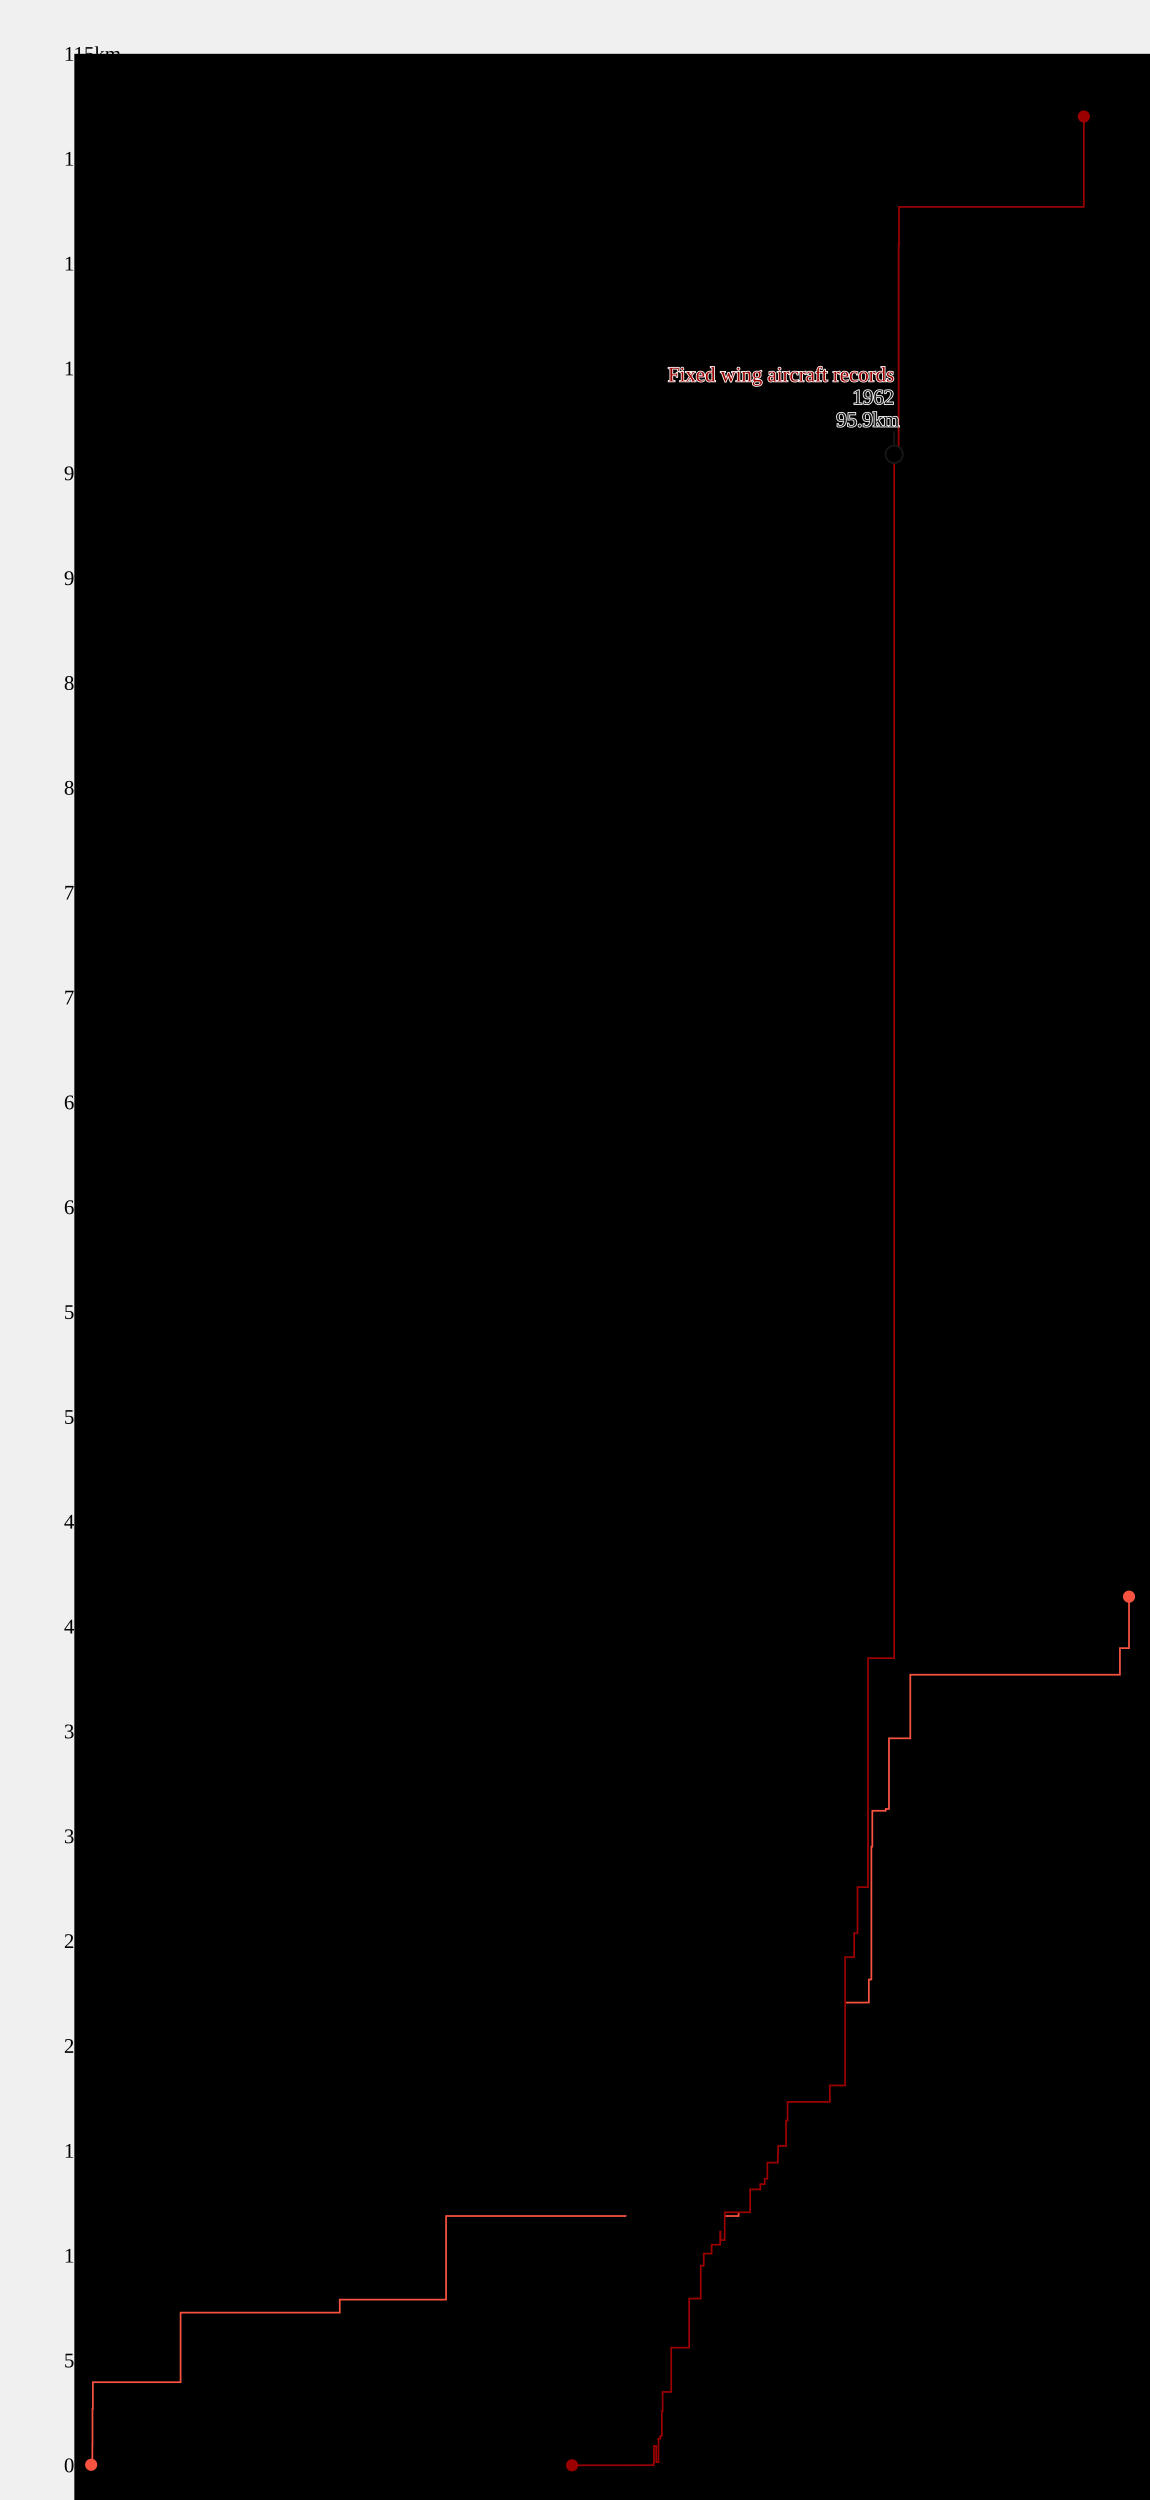
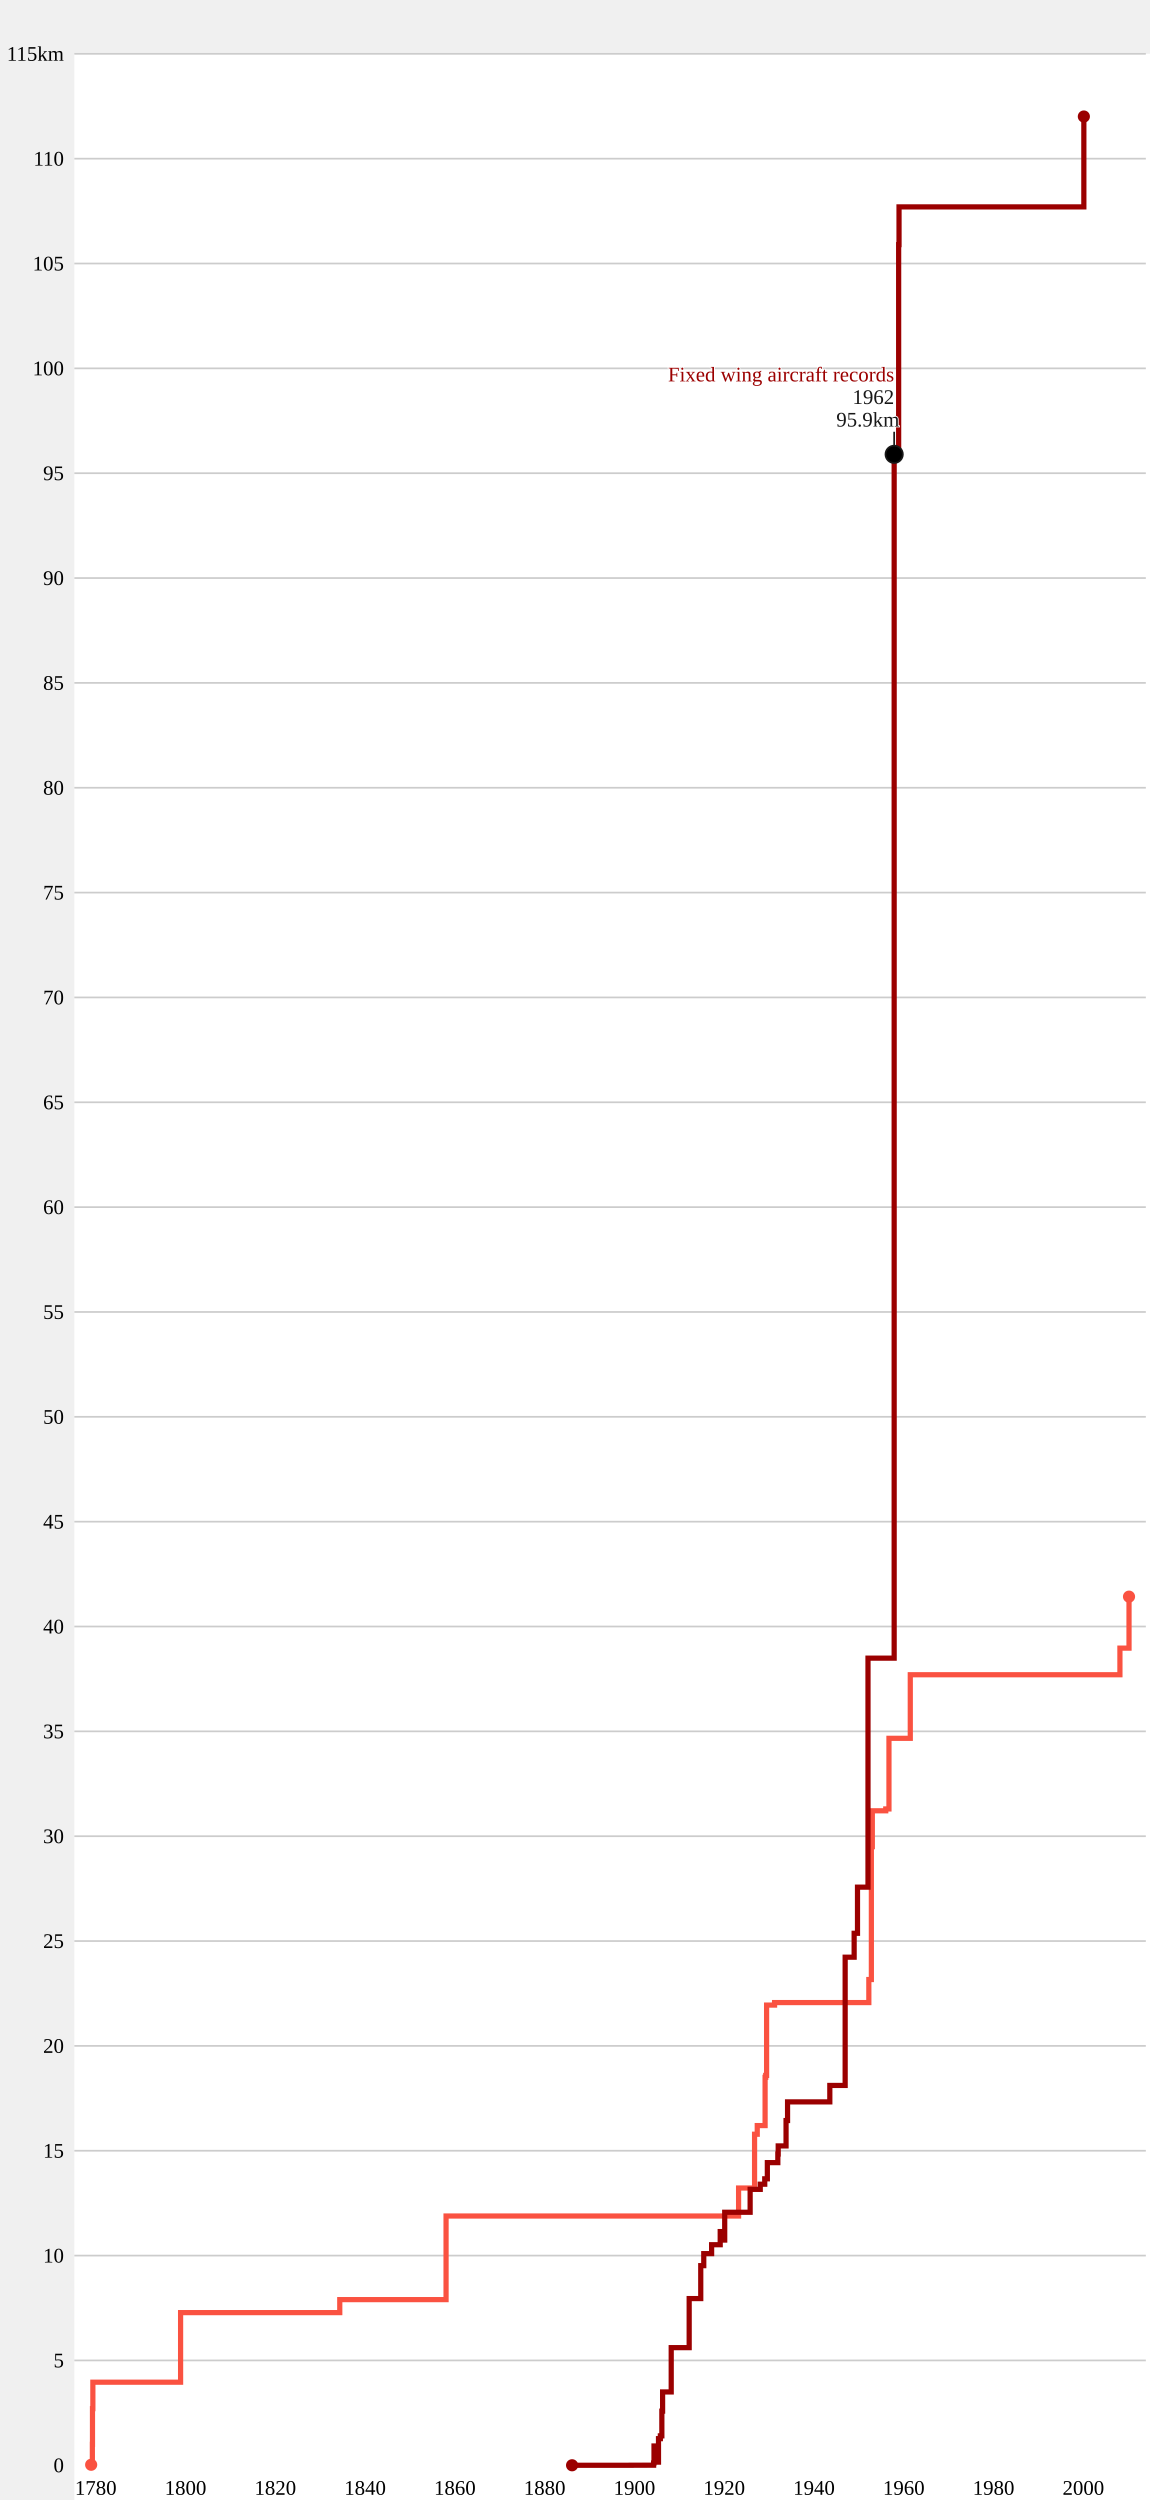
<svg xmlns="http://www.w3.org/2000/svg" class="svg-main" role="graphics-datachart" aria-label="Line chart with 2 lines" width="662" height="1440">
  <g>
    <g transform="translate(42.82031,31)">
-       <rect class="bg" width="662" height="1440" />
+       <rect class="bg" style="fill:#fff" width="662" height="1440" />
      <g>
-         <g class="y-grid-lines grid-y datawrapper-hBToO-1fn7900">
+         <g class="y-grid-lines grid-y datawrapper-hBToO-1fn7900" style="stroke:#ccc">
          <line class="y-grid-line major" transform="translate(0,1328.609)" x2="617.18" />
          <line class="y-grid-line major" transform="translate(0,1268.217)" x2="617.18" />
          <line class="y-grid-line major" transform="translate(0,1207.826)" x2="617.18" />
          <line class="y-grid-line major" transform="translate(0,1147.435)" x2="617.18" />
          <line class="y-grid-line major" transform="translate(0,1087.043)" x2="617.18" />
          <line class="y-grid-line major" transform="translate(0,1026.652)" x2="617.18" />
          <line class="y-grid-line major" transform="translate(0,966.2609)" x2="617.18" />
          <line class="y-grid-line major" transform="translate(0,905.8696)" x2="617.18" />
          <line class="y-grid-line major" transform="translate(0,845.4783)" x2="617.18" />
          <line class="y-grid-line major" transform="translate(0,785.087)" x2="617.18" />
          <line class="y-grid-line major" transform="translate(0,724.6957)" x2="617.18" />
          <line class="y-grid-line major" transform="translate(0,664.3043)" x2="617.18" />
          <line class="y-grid-line major" transform="translate(0,603.913)" x2="617.18" />
          <line class="y-grid-line major" transform="translate(0,543.5217)" x2="617.18" />
          <line class="y-grid-line major" transform="translate(0,483.1304)" x2="617.18" />
          <line class="y-grid-line major" transform="translate(0,422.7391)" x2="617.18" />
          <line class="y-grid-line major" transform="translate(0,362.3478)" x2="617.18" />
          <line class="y-grid-line major" transform="translate(0,301.9565)" x2="617.18" />
          <line class="y-grid-line major" transform="translate(0,241.5652)" x2="617.18" />
          <line class="y-grid-line major" transform="translate(0,181.1739)" x2="617.18" />
          <line class="y-grid-line major" transform="translate(0,120.7826)" x2="617.18" />
          <line class="y-grid-line major" transform="translate(0,60.3913)" x2="617.18" />
          <line class="y-grid-line major" transform="translate(0,0)" x2="617.18" />
        </g>
      </g>
      <g>
        <g class="lines">
-           <g class="line" style="opacity: 1;">
+           <g class="line" style="opacity: 1;fill:none;stroke-width:3px;">
            <path role="graphics-dataline" aria-datascales="x-axis, y-axis" aria-dataproperty="x,y" aria-label="Line showing 60 values for &quot;ballon&quot;." aria-datavariables="date, ballon" aria-datavaluearray="[&quot;1783-08-15&quot;, 0.024],[&quot;1783-10-19&quot;, 0.081],[&quot;1783-10-19&quot;, 0.105],[&quot;1783-11-21&quot;, 1],[&quot;1783-12-01&quot;, 2.7],[&quot;1784-01-01&quot;, 3.962],[&quot;1803-07-18&quot;, 7.28],[&quot;1839-01-01&quot;, 7.9],[&quot;1862-09-05&quot;, 11.887],[&quot;1890-10-01&quot;, 11.887],[&quot;1903-12-01&quot;, 11.887],[&quot;1906-10-01&quot;, 11.887],[&quot;1906-12-01&quot;, 11.887],[&quot;1908-12-01&quot;, 11.887],[&quot;1909-01-01&quot;, 11.887],[&quot;1909-07-01&quot;, 11.887],[&quot;1910-01-01&quot;, 11.887],[&quot;1910-06-01&quot;, 11.887],[&quot;1910-10-01&quot;, 11.887],[&quot;1910-12-01&quot;, 11.887],[&quot;1912-11-01&quot;, 11.887],[&quot;1916-11-01&quot;, 11.887],[&quot;1919-06-01&quot;, 11.887],[&quot;1920-02-01&quot;, 11.887],[&quot;1921-11-01&quot;, 11.887],[&quot;1923-10-01&quot;, 11.887],[&quot;1923-11-01&quot;, 11.887],[&quot;1924-10-01&quot;, 11.887],[&quot;1927-11-04&quot;, 13.222],[&quot;1930-06-01&quot;, 13.222],[&quot;1931-05-27&quot;, 15.787],[&quot;1932-01-01&quot;, 16.2],[&quot;1932-09-01&quot;, 16.2],[&quot;1933-09-01&quot;, 16.2],[&quot;1933-09-30&quot;, 18.501],[&quot;1933-11-20&quot;, 18.592],[&quot;1934-01-30&quot;, 21.946],[&quot;1934-04-01&quot;, 21.946],[&quot;1935-11-10&quot;, 22.066],[&quot;1936-08-01&quot;, 22.066],[&quot;1936-09-01&quot;, 22.066],[&quot;1938-06-01&quot;, 22.066],[&quot;1938-10-01&quot;, 22.066],[&quot;1948-03-01&quot;, 22.066],[&quot;1951-08-01&quot;, 22.066],[&quot;1953-08-01&quot;, 22.066],[&quot;1954-05-01&quot;, 22.066],[&quot;1956-09-01&quot;, 22.066],[&quot;1956-11-08&quot;, 23.165],[&quot;1957-06-02&quot;, 29.5],[&quot;1957-08-19&quot;, 31.212],[&quot;1960-08-16&quot;, 31.3],[&quot;1961-05-04&quot;, 34.668],[&quot;1962-07-01&quot;, 34.668],[&quot;1963-07-01&quot;, 34.668],[&quot;1963-08-01&quot;, 34.668],[&quot;1966-02-02&quot;, 37.7],[&quot;2004-10-01&quot;, 37.7],[&quot;2012-10-14&quot;, 38.969],[&quot;2014-10-24&quot;, 41.424]" d="M9.686,1388.71L10.146,1388.71L10.146,1388.022L10.146,1388.022L10.146,1387.732L10.38,1387.732L10.38,1376.922L10.451,1376.922L10.451,1356.389L10.67,1356.389L10.67,1341.146L61.197,1341.146L61.197,1301.07L152.885,1301.07L152.885,1293.582L214.109,1293.582L214.109,1245.426L286.696,1245.426L286.696,1245.426L320.735,1245.426L320.735,1245.426L328.062,1245.426L328.062,1245.426L328.494,1245.426L328.494,1245.426L333.669,1245.426L333.669,1245.426L333.889,1245.426L333.889,1245.426L335.17,1245.426L335.17,1245.426L336.473,1245.426L336.473,1245.426L337.542,1245.426L337.542,1245.426L338.406,1245.426L338.406,1245.426L338.838,1245.426L338.838,1245.426L343.8,1245.426L343.8,1245.426L354.144,1245.426L354.144,1245.426L360.812,1245.426L360.812,1245.426L362.547,1245.426L362.547,1245.426L367.071,1245.426L367.071,1245.426L372.02,1245.426L372.02,1245.426L372.239,1245.426L372.239,1245.426L374.611,1245.426L374.611,1245.426L382.604,1245.426L382.604,1229.301L389.258,1229.301L389.258,1229.301L391.807,1229.301L391.807,1198.32L393.357,1198.32L393.357,1193.332L395.085,1193.332L395.085,1193.332L397.669,1193.332L397.669,1193.332L397.874,1193.332L397.874,1165.54L398.235,1165.54L398.235,1164.441L398.738,1164.441L398.738,1123.93L399.17,1123.93L399.17,1123.93L403.333,1123.93L403.333,1122.481L405.208,1122.481L405.208,1122.481L405.428,1122.481L405.428,1122.481L409.945,1122.481L409.945,1122.481L410.809,1122.481L410.809,1122.481L435.155,1122.481L435.155,1122.481L443.99,1122.481L443.99,1122.481L449.166,1122.481L449.166,1122.481L451.098,1122.481L451.098,1122.481L457.144,1122.481L457.144,1122.481L457.626,1122.481L457.626,1109.207L459.084,1109.207L459.084,1032.691L459.636,1032.691L459.636,1012.013L467.374,1012.013L467.374,1010.95L469.222,1010.95L469.222,970.271L472.217,970.271L472.217,970.271L474.801,970.271L474.801,970.271L475.02,970.271L475.02,970.271L481.505,970.271L481.505,933.65L581.476,933.65L581.476,933.65L602.255,933.65L602.255,918.322L607.494,918.322L607.494,888.67" class="line-style-width-1 line-style-dash-0" style="stroke: rgb(250, 82, 65);" />
          </g>
-           <g class="line" style="opacity: 1;">
+           <g class="line" style="opacity: 1;fill:none;stroke-width:3px;">
            <path role="graphics-dataline" aria-datascales="x-axis, y-axis" aria-dataproperty="x,y" aria-label="Line showing 49 values for &quot;fixed wing aircraft&quot;." aria-datavariables="date, fixed wing aircraft" aria-datavaluearray="[&quot;1890-10-01&quot;, 0],[&quot;1903-12-01&quot;, 0.003],[&quot;1906-10-01&quot;, 0.003],[&quot;1906-12-01&quot;, 0.004],[&quot;1908-12-01&quot;, 0.11],[&quot;1909-01-01&quot;, 0.92],[&quot;1909-07-01&quot;, 0.15],[&quot;1910-01-01&quot;, 1.269],[&quot;1910-06-01&quot;, 1.403],[&quot;1910-10-01&quot;, 2.582],[&quot;1910-12-01&quot;, 3.497],[&quot;1912-11-01&quot;, 5.61],[&quot;1916-11-01&quot;, 7.95],[&quot;1919-06-01&quot;, 9.52],[&quot;1920-02-01&quot;, 10.093],[&quot;1921-11-01&quot;, 10.518],[&quot;1923-10-01&quot;, 11.145],[&quot;1923-11-01&quot;, 10.74],[&quot;1924-10-01&quot;, 12.066],[&quot;1927-11-04&quot;, 12.066],[&quot;1930-06-01&quot;, 13.158],[&quot;1931-05-27&quot;, 13.158],[&quot;1932-01-01&quot;, 13.158],[&quot;1932-09-01&quot;, 13.404],[&quot;1933-09-01&quot;, 13.661],[&quot;1933-09-30&quot;, 13.661],[&quot;1933-11-20&quot;, 13.661],[&quot;1934-01-30&quot;, 13.661],[&quot;1934-04-01&quot;, 14.433],[&quot;1935-11-10&quot;, 14.433],[&quot;1936-08-01&quot;, 14.843],[&quot;1936-09-01&quot;, 15.23],[&quot;1938-06-01&quot;, 16.44],[&quot;1938-10-01&quot;, 17.33],[&quot;1948-03-01&quot;, 18.114],[&quot;1951-08-01&quot;, 24.23],[&quot;1953-08-01&quot;, 25.37],[&quot;1954-05-01&quot;, 27.57],[&quot;1956-09-01&quot;, 38.491],[&quot;1956-11-08&quot;, 38.491],[&quot;1957-06-02&quot;, 38.491],[&quot;1957-08-19&quot;, 38.491],[&quot;1960-08-16&quot;, 38.491],[&quot;1961-05-04&quot;, 38.491],[&quot;1962-07-01&quot;, 95.9],[&quot;1963-07-01&quot;, 105.9],[&quot;1963-08-01&quot;, 107.7],[&quot;1966-02-02&quot;, 107.7],[&quot;2004-10-01&quot;, 112.01]" d="M286.696,1388.998L320.735,1388.998L320.735,1388.964L328.062,1388.964L328.062,1388.964L328.494,1388.964L328.494,1388.952L333.669,1388.952L333.669,1387.671L333.889,1387.671L333.889,1377.888L335.17,1377.888L335.17,1387.188L336.473,1387.188L336.473,1373.673L337.542,1373.673L337.542,1372.054L338.406,1372.054L338.406,1357.814L338.838,1357.814L338.838,1346.762L343.8,1346.762L343.8,1321.241L354.144,1321.241L354.144,1292.978L360.812,1292.978L360.812,1274.015L362.547,1274.015L362.547,1267.094L367.071,1267.094L367.071,1261.961L372.02,1261.961L372.02,1254.388L372.239,1254.388L372.239,1259.279L374.611,1259.279L374.611,1243.264L382.604,1243.264L382.604,1243.264L389.258,1243.264L389.258,1230.074L391.807,1230.074L391.807,1230.074L393.357,1230.074L393.357,1230.074L395.085,1230.074L395.085,1227.103L397.669,1227.103L397.669,1223.999L397.874,1223.999L397.874,1223.999L398.235,1223.999L398.235,1223.999L398.738,1223.999L398.738,1223.999L399.17,1223.999L399.17,1214.674L403.333,1214.674L403.333,1214.674L405.208,1214.674L405.208,1209.722L405.428,1209.722L405.428,1205.048L409.945,1205.048L409.945,1190.433L410.809,1190.433L410.809,1179.684L435.155,1179.684L435.155,1170.214L443.99,1170.214L443.99,1096.344L449.166,1096.344L449.166,1082.575L451.098,1082.575L451.098,1056.002L457.144,1056.002L457.144,924.096L457.626,924.096L457.626,924.096L459.084,924.096L459.084,924.096L459.636,924.096L459.636,924.096L467.374,924.096L467.374,924.096L469.222,924.096L469.222,924.096L472.217,924.096L472.217,230.695L474.801,230.695L474.801,109.912L475.02,109.912L475.02,88.171L481.505,88.171L481.505,88.171L581.476,88.171L581.476,36.114" class="line-style-width-1 line-style-dash-0" style="stroke: rgb(155, 0, 0);" />
          </g>
        </g>
        <g class="line-symbols">
          <g style="fill: rgb(250, 82, 65); opacity: 1;">
            <path class="symbol" role="graphics-dataunit" aria-datascales="x-axis, y-axis" aria-datavariables="date, ballon" aria-datavalues="&quot;1783-08-15&quot;, 0.024" d="M -1,0 a 1,1 0 1,0 2,0 a 1,1 0 1,0 -2,0 Z" transform="translate(9.686117,1388.71) scale(3.5)" style="opacity: 1;" />
            <path class="symbol" role="graphics-dataunit" aria-datascales="x-axis, y-axis" aria-datavariables="date, ballon" aria-datavalues="&quot;2014-10-24&quot;, 41.424" d="M -1,0 a 1,1 0 1,0 2,0 a 1,1 0 1,0 -2,0 Z" transform="translate(607.4936,888.6701) scale(3.5)" style="opacity: 1;" />
          </g>
          <g style="fill: rgb(155, 0, 0); opacity: 1;">
            <path class="symbol" role="graphics-dataunit" aria-datascales="x-axis, y-axis" aria-datavariables="date, fixed wing aircraft" aria-datavalues="&quot;1890-10-01&quot;, 0" d="M -1,0 a 1,1 0 1,0 2,0 a 1,1 0 1,0 -2,0 Z" transform="translate(286.6964,1388.998) scale(3.5)" style="opacity: 1;" />
            <path class="symbol" role="graphics-dataunit" aria-datascales="x-axis, y-axis" aria-datavariables="date, fixed wing aircraft" aria-datavalues="&quot;2004-10-01&quot;, 112.01" d="M -1,0 a 1,1 0 1,0 2,0 a 1,1 0 1,0 -2,0 Z" transform="translate(581.4761,36.114) scale(3.5)" style="opacity: 1;" />
          </g>
        </g>
      </g>
      <g>
        <g class="tooltip" aria-hidden="true" transform="translate(472.2167,230.6948)">
          <text class="tooltip bg" style="stroke: rgb(255, 255, 255);" transform="translate(3,-42)">
            <tspan x="0" dy="0" style="text-anchor: end;">Fixed wing aircraft records</tspan>
            <tspan x="0" dy="13" style="text-anchor: end;">1962</tspan>
            <tspan x="0" dy="13" style="text-anchor: end;">95.9km</tspan>
          </text>
          <text class="tooltip fg" style="fill: rgb(24, 24, 24);" transform="translate(3,-42)">
            <tspan x="0" dy="0" style="text-anchor: end; fill: rgb(155, 0, 0);">Fixed wing aircraft records</tspan>
            <tspan x="0" dy="13" style="text-anchor: end;">1962</tspan>
            <tspan x="0" dy="13" style="text-anchor: end;">95.9km</tspan>
          </text>
          <line y1="-13" y2="-5" style="stroke: rgb(24, 24, 24); stroke-width: 1;" />
          <circle r="5" style="stroke: rgb(24, 24, 24);" />
        </g>
        <g class="x-tick-labels grid-x date-axis datawrapper-hBToO-63wp0p" transform="translate(0,1394)" role="graphis-axis" aria-orientation="horizontal" aria-valuemin="1779" aria-valuemax="2018" aria-datatype="datetime" aria-label="Horizontal date axis, ranging from 1779 to 2018.">
          <text class="x-tick-label bottom" transform="translate(0.3268977,12)" y="0" aria-hidden="true">
            <tspan x="0" dy="0">1780</tspan>
          </text>
          <text class="x-tick-label bottom" transform="translate(52.04331,12)" y="0" aria-hidden="true">
            <tspan x="0" dy="0">1800</tspan>
          </text>
          <text class="x-tick-label bottom" transform="translate(103.7526,12)" y="0" aria-hidden="true">
            <tspan x="0" dy="0">1820</tspan>
          </text>
          <text class="x-tick-label bottom" transform="translate(155.4691,12)" y="0" aria-hidden="true">
            <tspan x="0" dy="0">1840</tspan>
          </text>
          <text class="x-tick-label bottom" transform="translate(207.1855,12)" y="0" aria-hidden="true">
            <tspan x="0" dy="0">1860</tspan>
          </text>
          <text class="x-tick-label bottom" transform="translate(258.9019,12)" y="0" aria-hidden="true">
            <tspan x="0" dy="0">1880</tspan>
          </text>
          <text class="x-tick-label bottom" transform="translate(310.6183,12)" y="0" aria-hidden="true">
            <tspan x="0" dy="0">1900</tspan>
          </text>
          <text class="x-tick-label bottom" transform="translate(362.3276,12)" y="0" aria-hidden="true">
            <tspan x="0" dy="0">1920</tspan>
          </text>
          <text class="x-tick-label bottom" transform="translate(414.044,12)" y="0" aria-hidden="true">
            <tspan x="0" dy="0">1940</tspan>
          </text>
          <text class="x-tick-label bottom" transform="translate(465.7605,12)" y="0" aria-hidden="true">
            <tspan x="0" dy="0">1960</tspan>
          </text>
          <text class="x-tick-label bottom" transform="translate(517.4769,12)" y="0" aria-hidden="true">
            <tspan x="0" dy="0">1980</tspan>
          </text>
          <text class="x-tick-label bottom" transform="translate(569.1933,12)" y="0" aria-hidden="true">
            <tspan x="0" dy="0">2000</tspan>
          </text>
        </g>
        <g class="x-base-lines grid-x datawrapper-hBToO-1io9s9d" />
-         <g class="y-tick-labels grid-y number-axis datawrapper-hBToO-yhj5g2" transform="translate(-5,0)" role="graphis-axis" aria-orientation="vertical" aria-valuemin="0km" aria-valuemax="115km" aria-datatype="number" aria-label="Vertical axis, ranging from 0km to 115km.">
+         <g class="y-tick-labels grid-y number-axis datawrapper-hBToO-yhj5g2" style="text-anchor:end" transform="translate(-5,0)" role="graphis-axis" aria-orientation="vertical" aria-valuemin="0km" aria-valuemax="115km" aria-datatype="number" aria-label="Vertical axis, ranging from 0km to 115km.">
          <text class="y-tick-label left is-zero" aria-hidden="true" transform="translate(0,1393)" y="0">
            <tspan x="-1" dy="0">0</tspan>
          </text>
          <text class="y-tick-label left" aria-hidden="true" transform="translate(0,1332.609)" y="0">
            <tspan x="-1" dy="0">5</tspan>
          </text>
          <text class="y-tick-label left" aria-hidden="true" transform="translate(0,1272.217)" y="0">
            <tspan x="-1" dy="0">10</tspan>
          </text>
          <text class="y-tick-label left" aria-hidden="true" transform="translate(0,1211.826)" y="0">
            <tspan x="-1" dy="0">15</tspan>
          </text>
          <text class="y-tick-label left" aria-hidden="true" transform="translate(0,1151.435)" y="0">
            <tspan x="-1" dy="0">20</tspan>
          </text>
          <text class="y-tick-label left" aria-hidden="true" transform="translate(0,1091.043)" y="0">
            <tspan x="-1" dy="0">25</tspan>
          </text>
          <text class="y-tick-label left" aria-hidden="true" transform="translate(0,1030.652)" y="0">
            <tspan x="-1" dy="0">30</tspan>
          </text>
          <text class="y-tick-label left" aria-hidden="true" transform="translate(0,970.2609)" y="0">
            <tspan x="-1" dy="0">35</tspan>
          </text>
          <text class="y-tick-label left" aria-hidden="true" transform="translate(0,909.8696)" y="0">
            <tspan x="-1" dy="0">40</tspan>
          </text>
          <text class="y-tick-label left" aria-hidden="true" transform="translate(0,849.4783)" y="0">
            <tspan x="-1" dy="0">45</tspan>
          </text>
          <text class="y-tick-label left" aria-hidden="true" transform="translate(0,789.087)" y="0">
            <tspan x="-1" dy="0">50</tspan>
          </text>
          <text class="y-tick-label left" aria-hidden="true" transform="translate(0,728.6957)" y="0">
            <tspan x="-1" dy="0">55</tspan>
          </text>
          <text class="y-tick-label left" aria-hidden="true" transform="translate(0,668.3043)" y="0">
            <tspan x="-1" dy="0">60</tspan>
          </text>
          <text class="y-tick-label left" aria-hidden="true" transform="translate(0,607.913)" y="0">
            <tspan x="-1" dy="0">65</tspan>
          </text>
          <text class="y-tick-label left" aria-hidden="true" transform="translate(0,547.5217)" y="0">
            <tspan x="-1" dy="0">70</tspan>
          </text>
          <text class="y-tick-label left" aria-hidden="true" transform="translate(0,487.1304)" y="0">
            <tspan x="-1" dy="0">75</tspan>
          </text>
          <text class="y-tick-label left" aria-hidden="true" transform="translate(0,426.7391)" y="0">
            <tspan x="-1" dy="0">80</tspan>
          </text>
          <text class="y-tick-label left" aria-hidden="true" transform="translate(0,366.3478)" y="0">
            <tspan x="-1" dy="0">85</tspan>
          </text>
          <text class="y-tick-label left" aria-hidden="true" transform="translate(0,305.9565)" y="0">
            <tspan x="-1" dy="0">90</tspan>
          </text>
          <text class="y-tick-label left" aria-hidden="true" transform="translate(0,245.5652)" y="0">
            <tspan x="-1" dy="0">95</tspan>
          </text>
          <text class="y-tick-label left" aria-hidden="true" transform="translate(0,185.1739)" y="0">
            <tspan x="-1" dy="0">100</tspan>
          </text>
          <text class="y-tick-label left" aria-hidden="true" transform="translate(0,124.7826)" y="0">
            <tspan x="-1" dy="0">105</tspan>
          </text>
          <text class="y-tick-label left" aria-hidden="true" transform="translate(0,64.3913)" y="0">
            <tspan x="-1" dy="0">110</tspan>
          </text>
          <text class="y-tick-label left" aria-hidden="true" transform="translate(0,4)" y="0">
            <tspan x="-1" dy="0">115km</tspan>
          </text>
        </g>
        <g class="y-base-lines grid-y datawrapper-hBToO-1io9s9d">
          <line transform="translate(0,1389)" x1="617.18" />
        </g>
      </g>
    </g>
  </g>
</svg>
